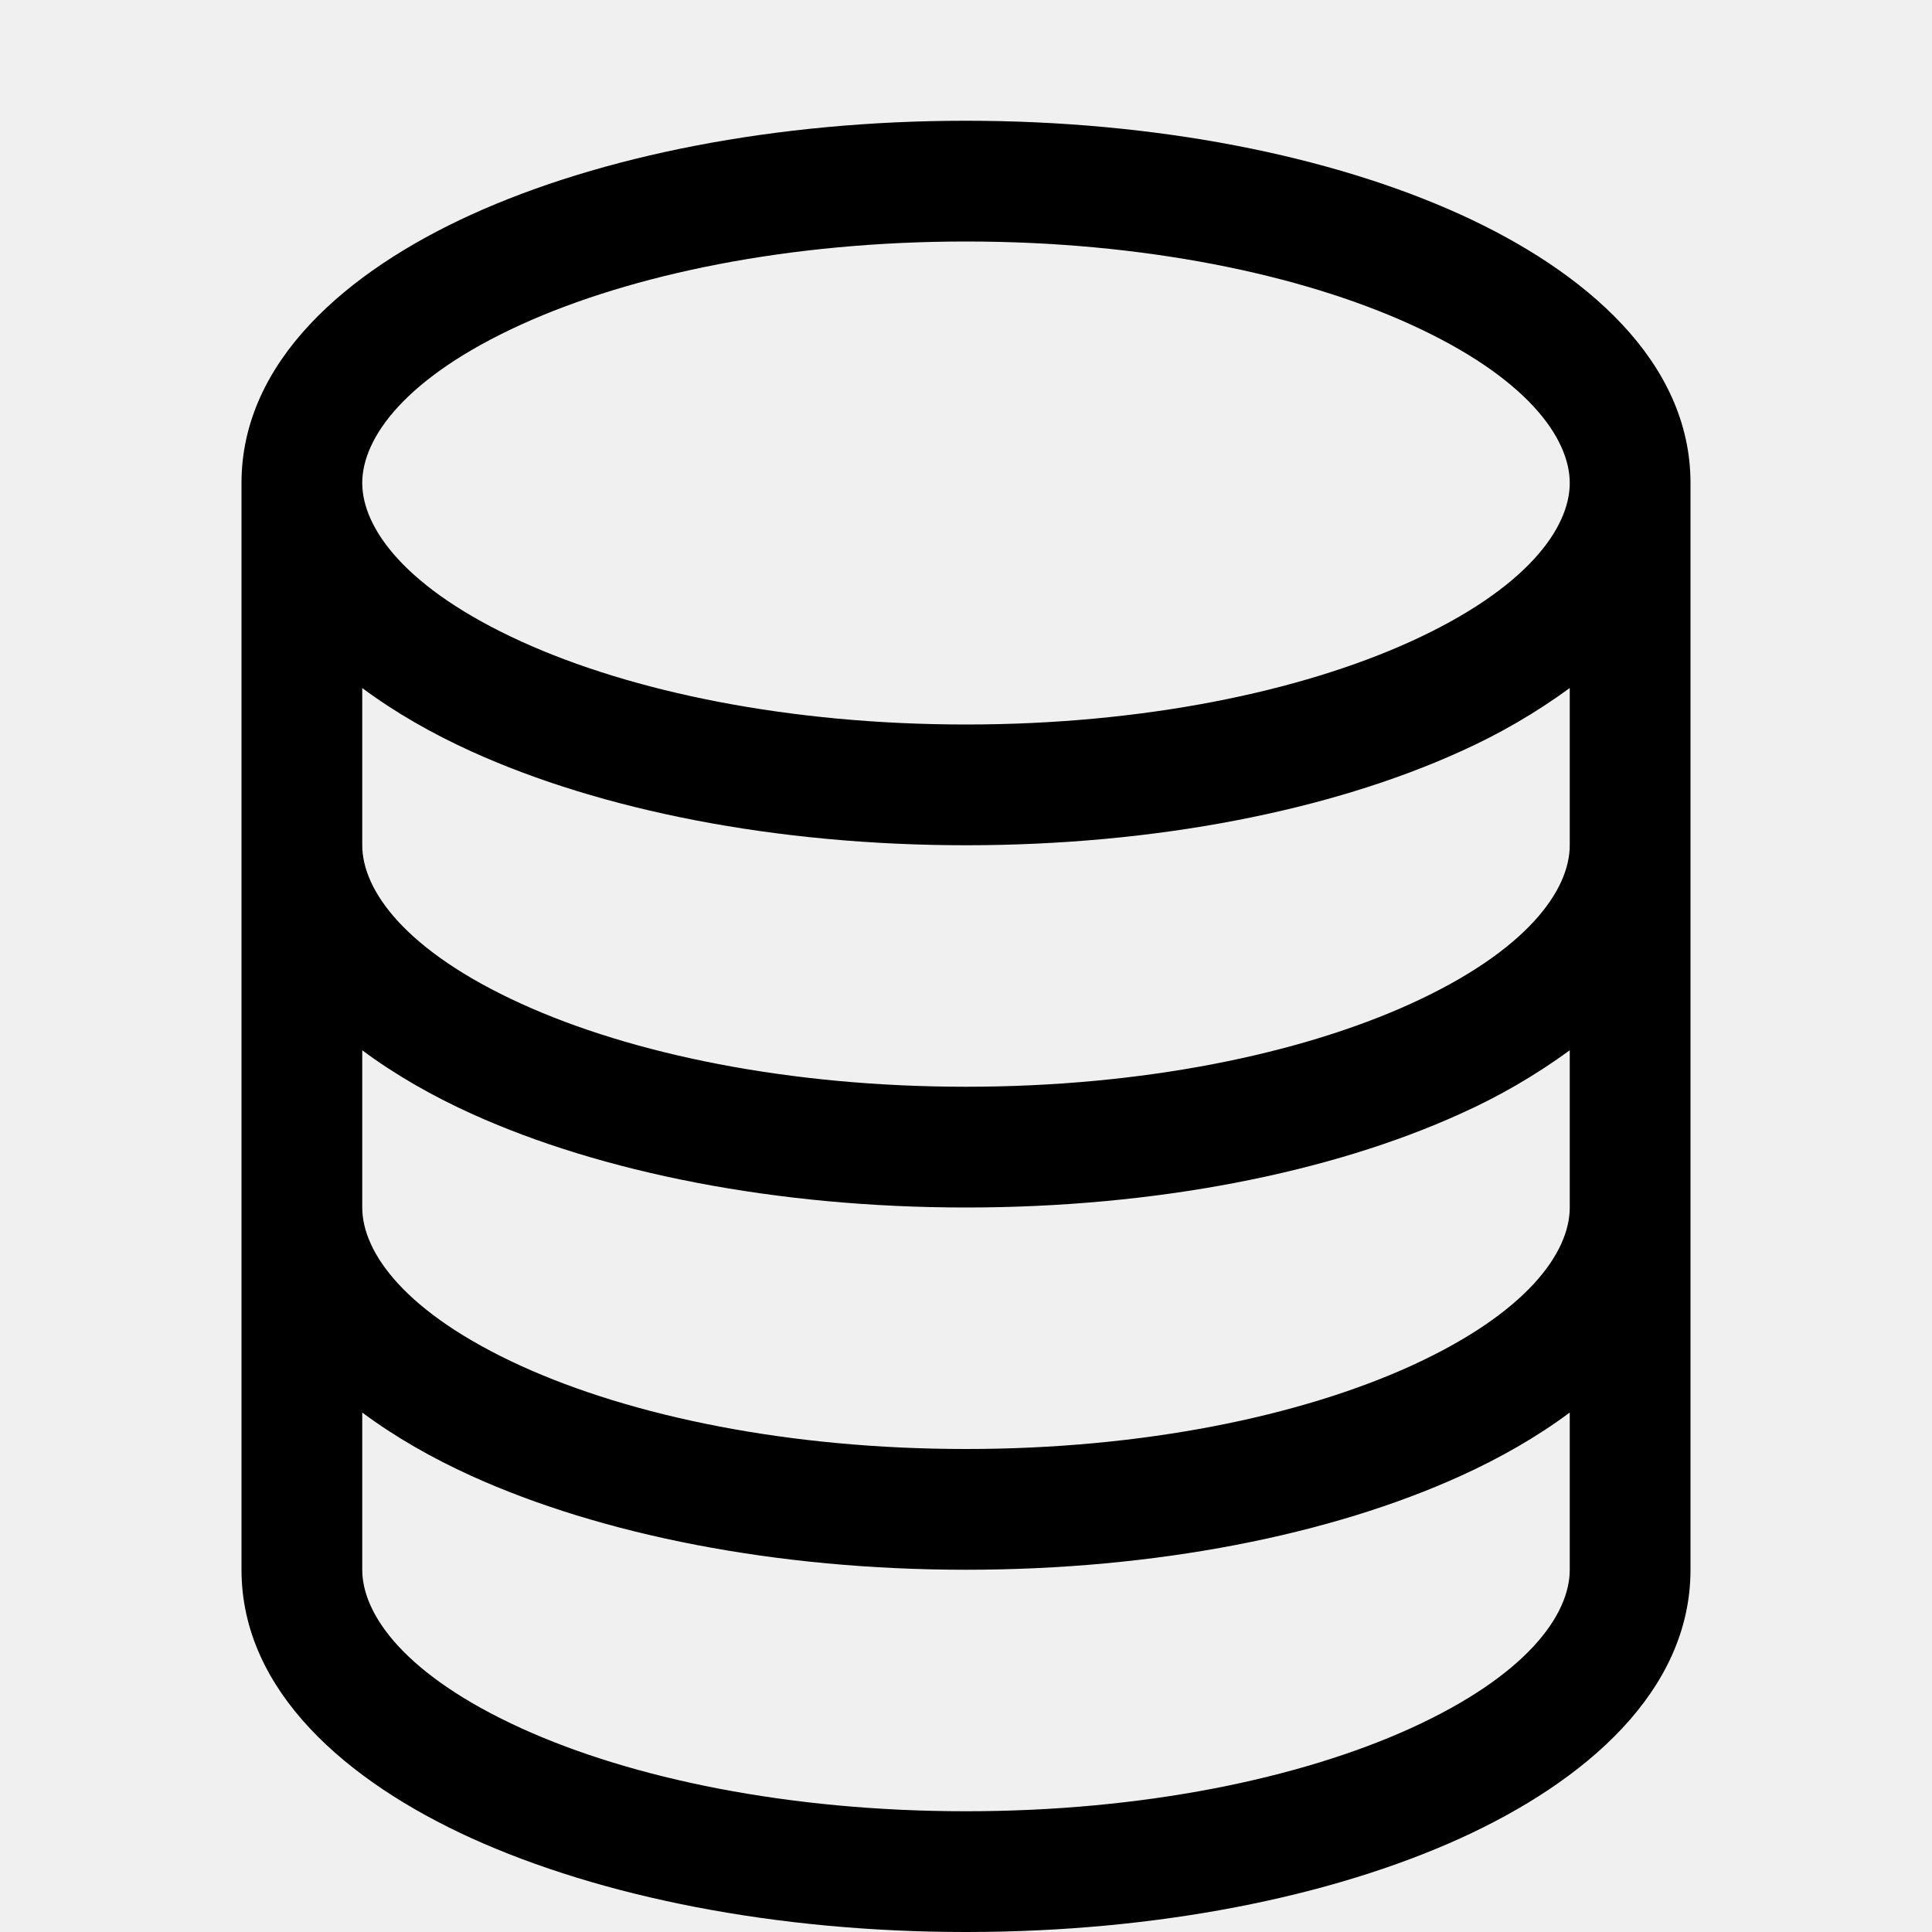
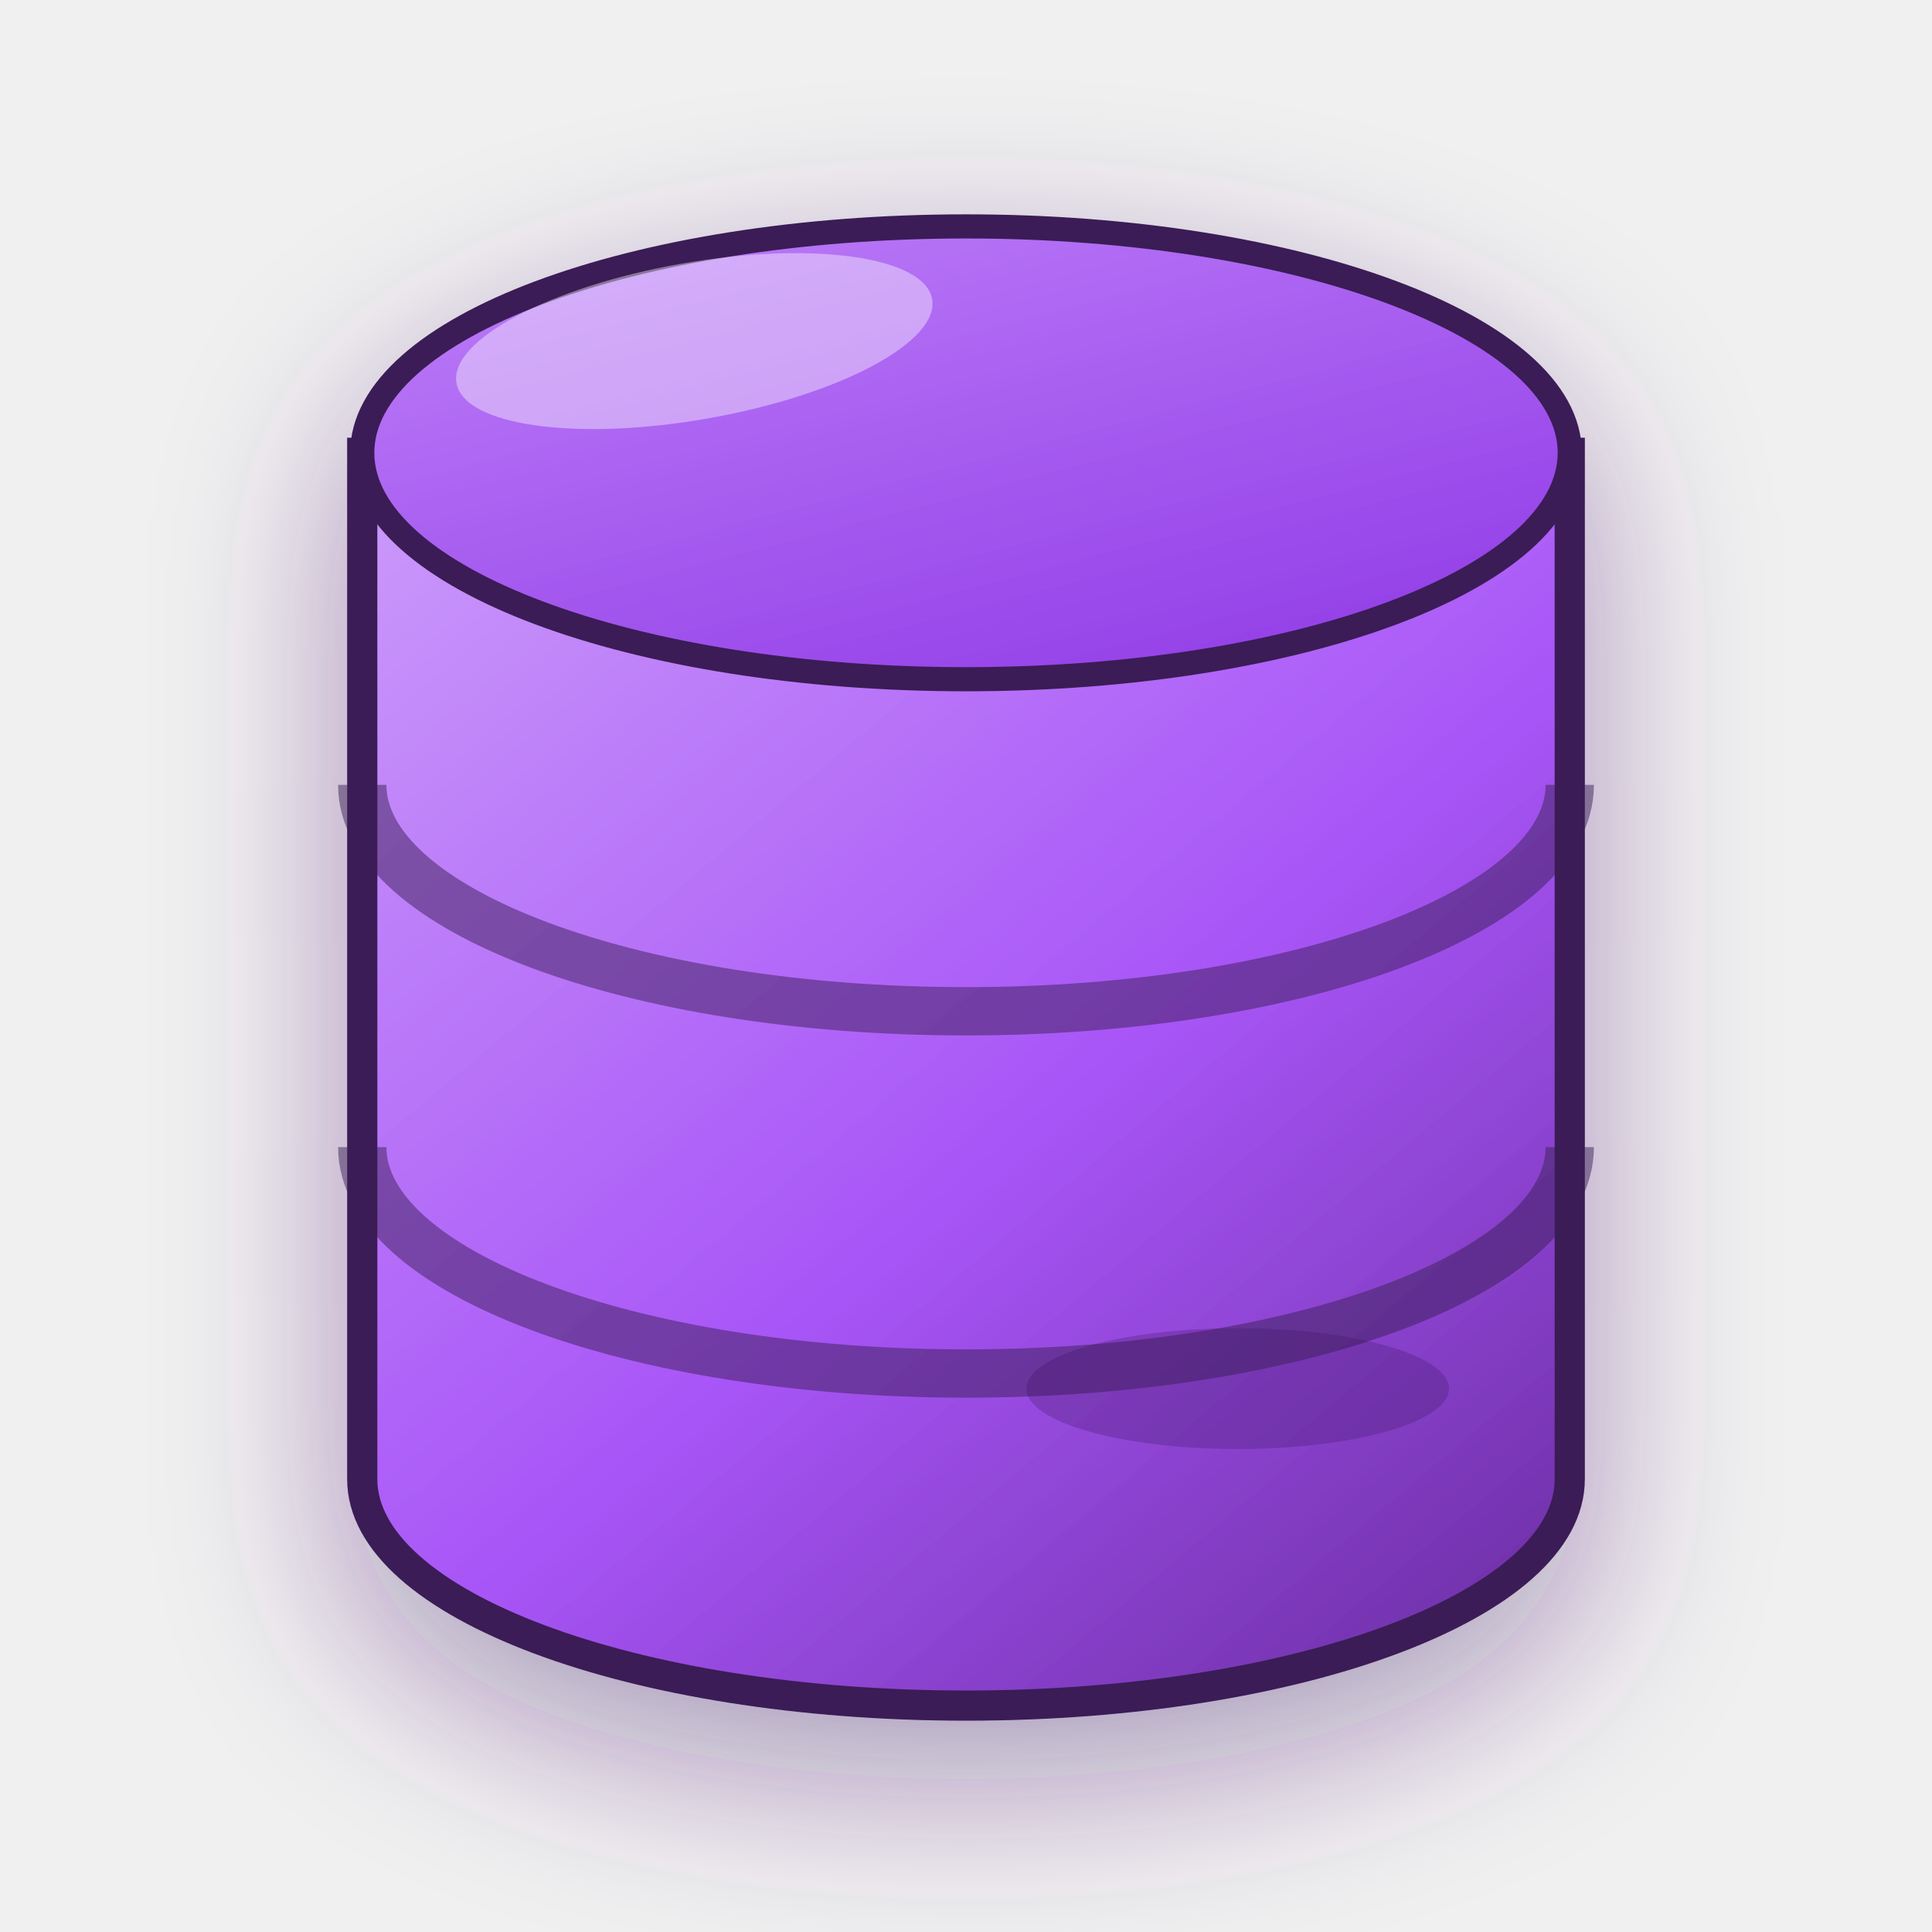
- <svg xmlns="http://www.w3.org/2000/svg" width="16" height="16" fill="currentColor" class="bi bi-database" viewBox="0 0 16 16">
-   <path d="M4.318 2.687C5.234 2.271 6.536 2 8 2s2.766.27 3.682.687C12.644 3.125 13 3.627 13 4c0 .374-.356.875-1.318 1.313C10.766 5.729 9.464 6 8 6s-2.766-.27-3.682-.687C3.356 4.875 3 4.373 3 4c0-.374.356-.875 1.318-1.313M13 5.698V7c0 .374-.356.875-1.318 1.313C10.766 8.729 9.464 9 8 9s-2.766-.27-3.682-.687C3.356 7.875 3 7.373 3 7V5.698c.271.202.58.378.904.525C4.978 6.711 6.427 7 8 7s3.022-.289 4.096-.777A5 5 0 0 0 13 5.698M14 4c0-1.007-.875-1.755-1.904-2.223C11.022 1.289 9.573 1 8 1s-3.022.289-4.096.777C2.875 2.245 2 2.993 2 4v9c0 1.007.875 1.755 1.904 2.223C4.978 15.71 6.427 16 8 16s3.022-.289 4.096-.777C13.125 14.755 14 14.007 14 13zm-1 4.698V10c0 .374-.356.875-1.318 1.313C10.766 11.729 9.464 12 8 12s-2.766-.27-3.682-.687C3.356 10.875 3 10.373 3 10V8.698c.271.202.58.378.904.525C4.978 9.71 6.427 10 8 10s3.022-.289 4.096-.777A5 5 0 0 0 13 8.698m0 3V13c0 .374-.356.875-1.318 1.313C10.766 14.729 9.464 15 8 15s-2.766-.27-3.682-.687C3.356 13.875 3 13.373 3 13v-1.302c.271.202.58.378.904.525C4.978 12.71 6.427 13 8 13s3.022-.289 4.096-.777c.324-.147.633-.323.904-.525" />
+ <svg xmlns="http://www.w3.org/2000/svg" width="16" height="16" viewBox="0 0 64 64">
+   <defs>
+     <linearGradient id="body" x1="0.1" y1="0" x2="0.9" y2="1">
+       <stop offset="0" stop-color="#c996fa" />
+       <stop offset="0.55" stop-color="#a855f7" />
+       <stop offset="1" stop-color="#6d2fa6" />
+     </linearGradient>
+     <linearGradient id="lid" x1="0" y1="0" x2="0.7" y2="1">
+       <stop offset="0" stop-color="#be80f9" />
+       <stop offset="1" stop-color="#9440e8" />
+     </linearGradient>
+   </defs>
+   <g style="filter:drop-shadow(0 2px 3px rgba(70,30,110,0.4))">
+     <path d="M12,15 L12,49 A20,7.5 0 0 0 52,49 L52,15 Z" fill="url(#body)" stroke="#3b1e56" stroke-width="1" />
+     <path d="M12,26 A20,7.5 0 0 0 52,26" fill="none" stroke="#3b1e56" stroke-opacity="0.5" stroke-width="1.6" />
+     <path d="M12,38 A20,7.5 0 0 0 52,38" fill="none" stroke="#3b1e56" stroke-opacity="0.5" stroke-width="1.6" />
+     <ellipse cx="32" cy="15" rx="20" ry="7.5" fill="url(#lid)" stroke="#3b1e56" stroke-width="0.8" />
+     <ellipse cx="23" cy="11.3" rx="8" ry="2.6" fill="#ffffff" opacity="0.4" transform="rotate(-10 23 11.3)" />
+     <ellipse cx="41" cy="46" rx="7" ry="2" fill="#3d1461" opacity="0.28" />
+   </g>
</svg>
